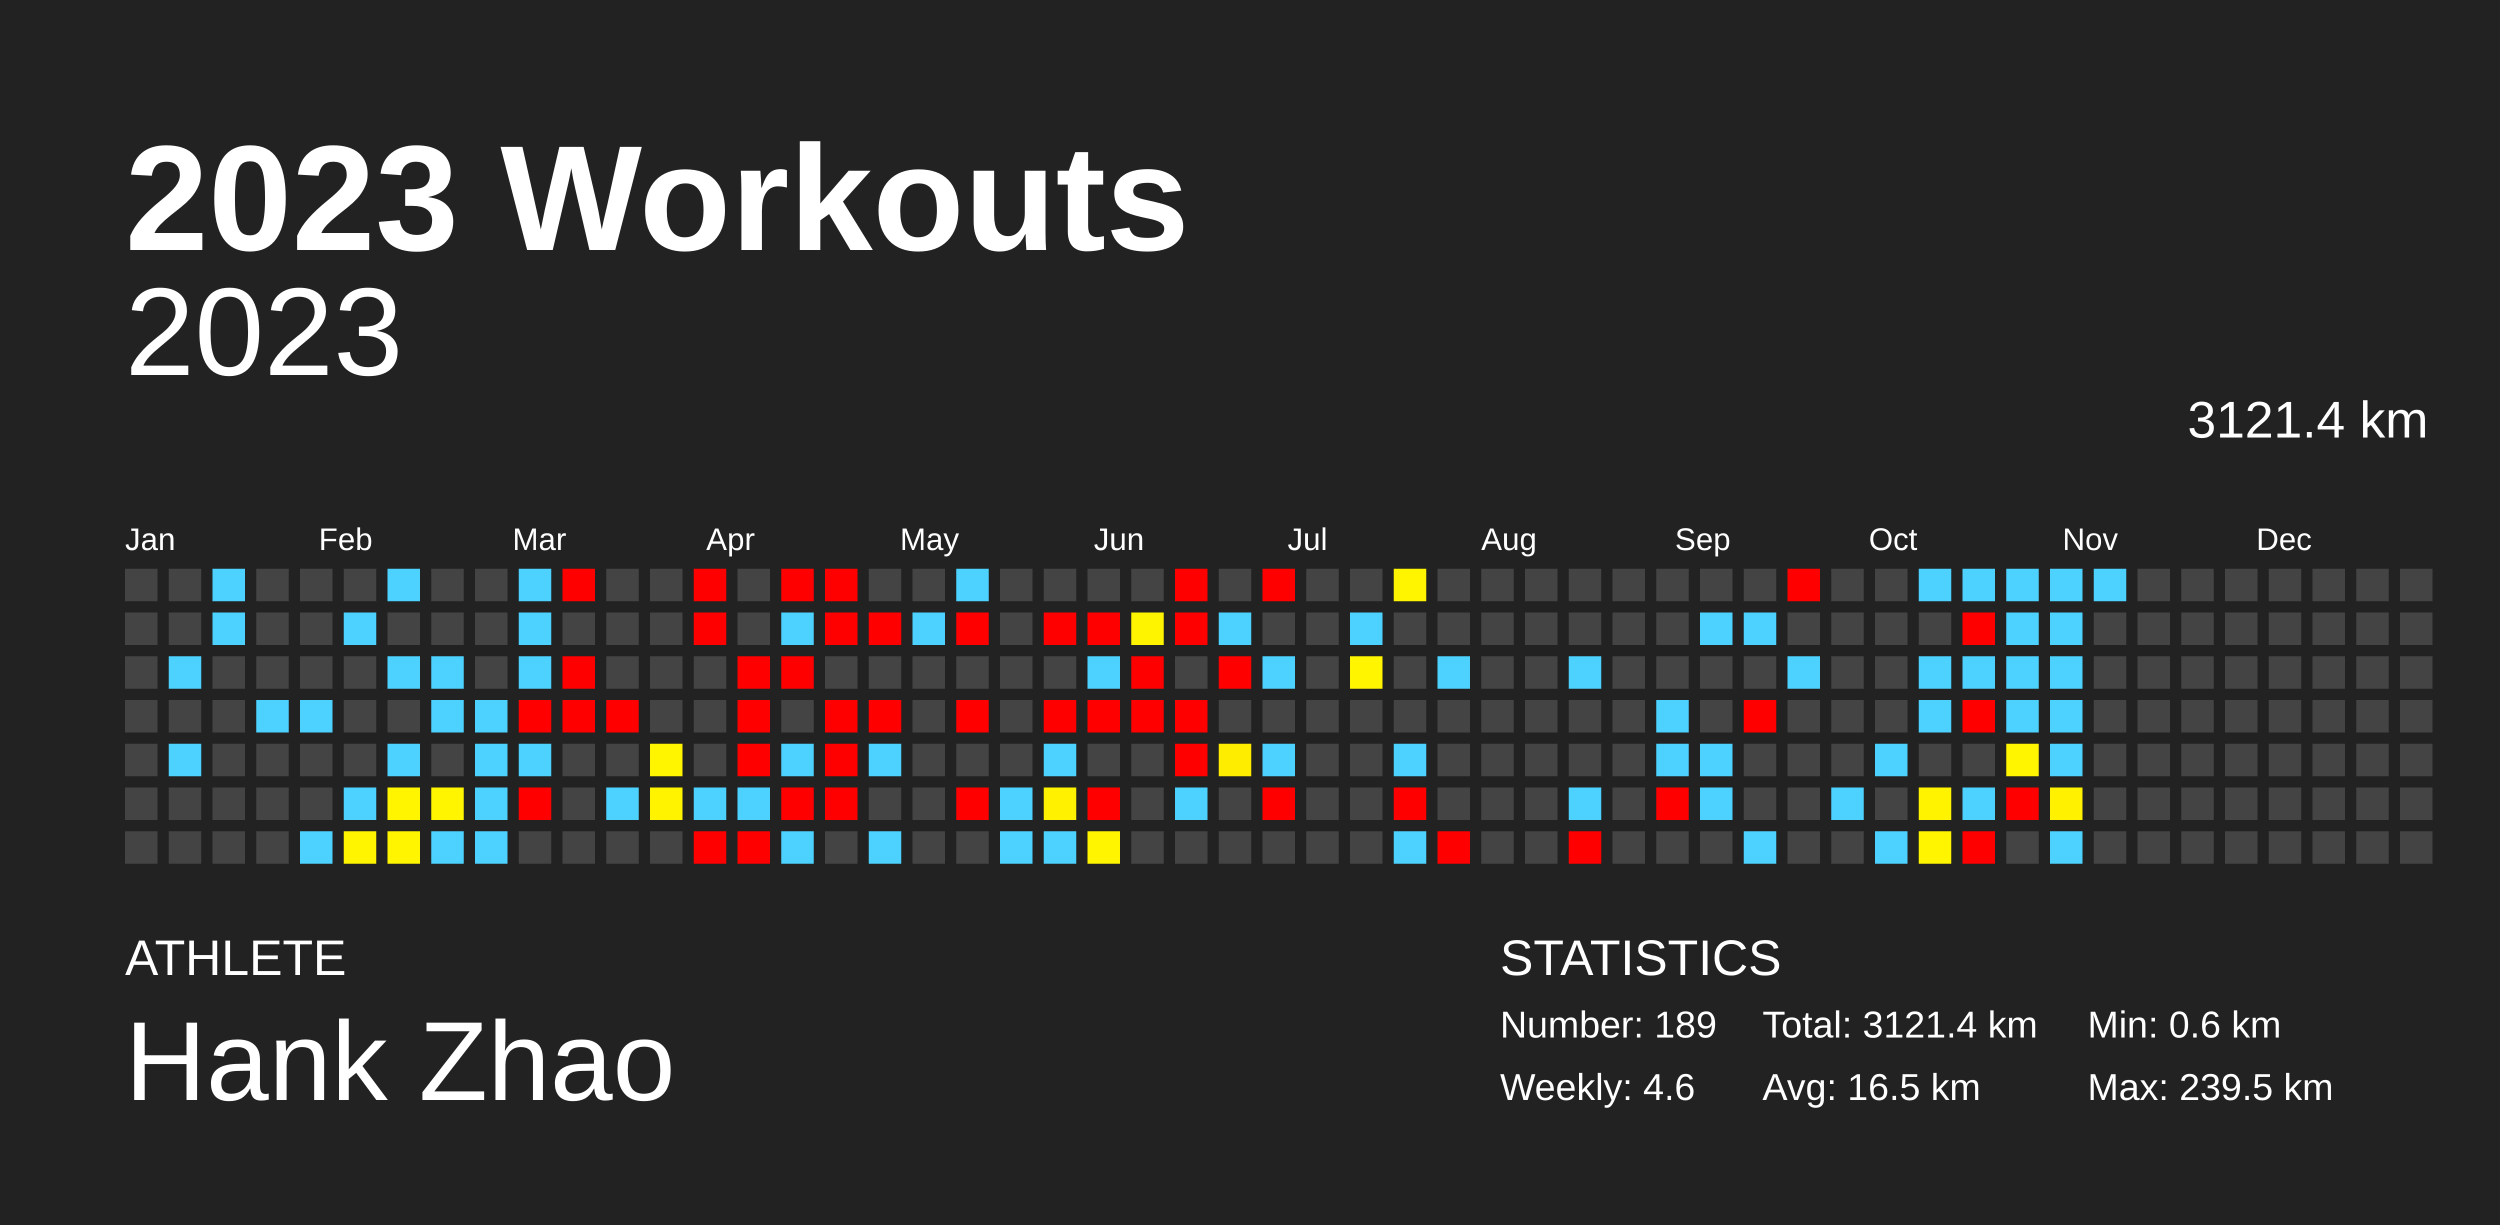
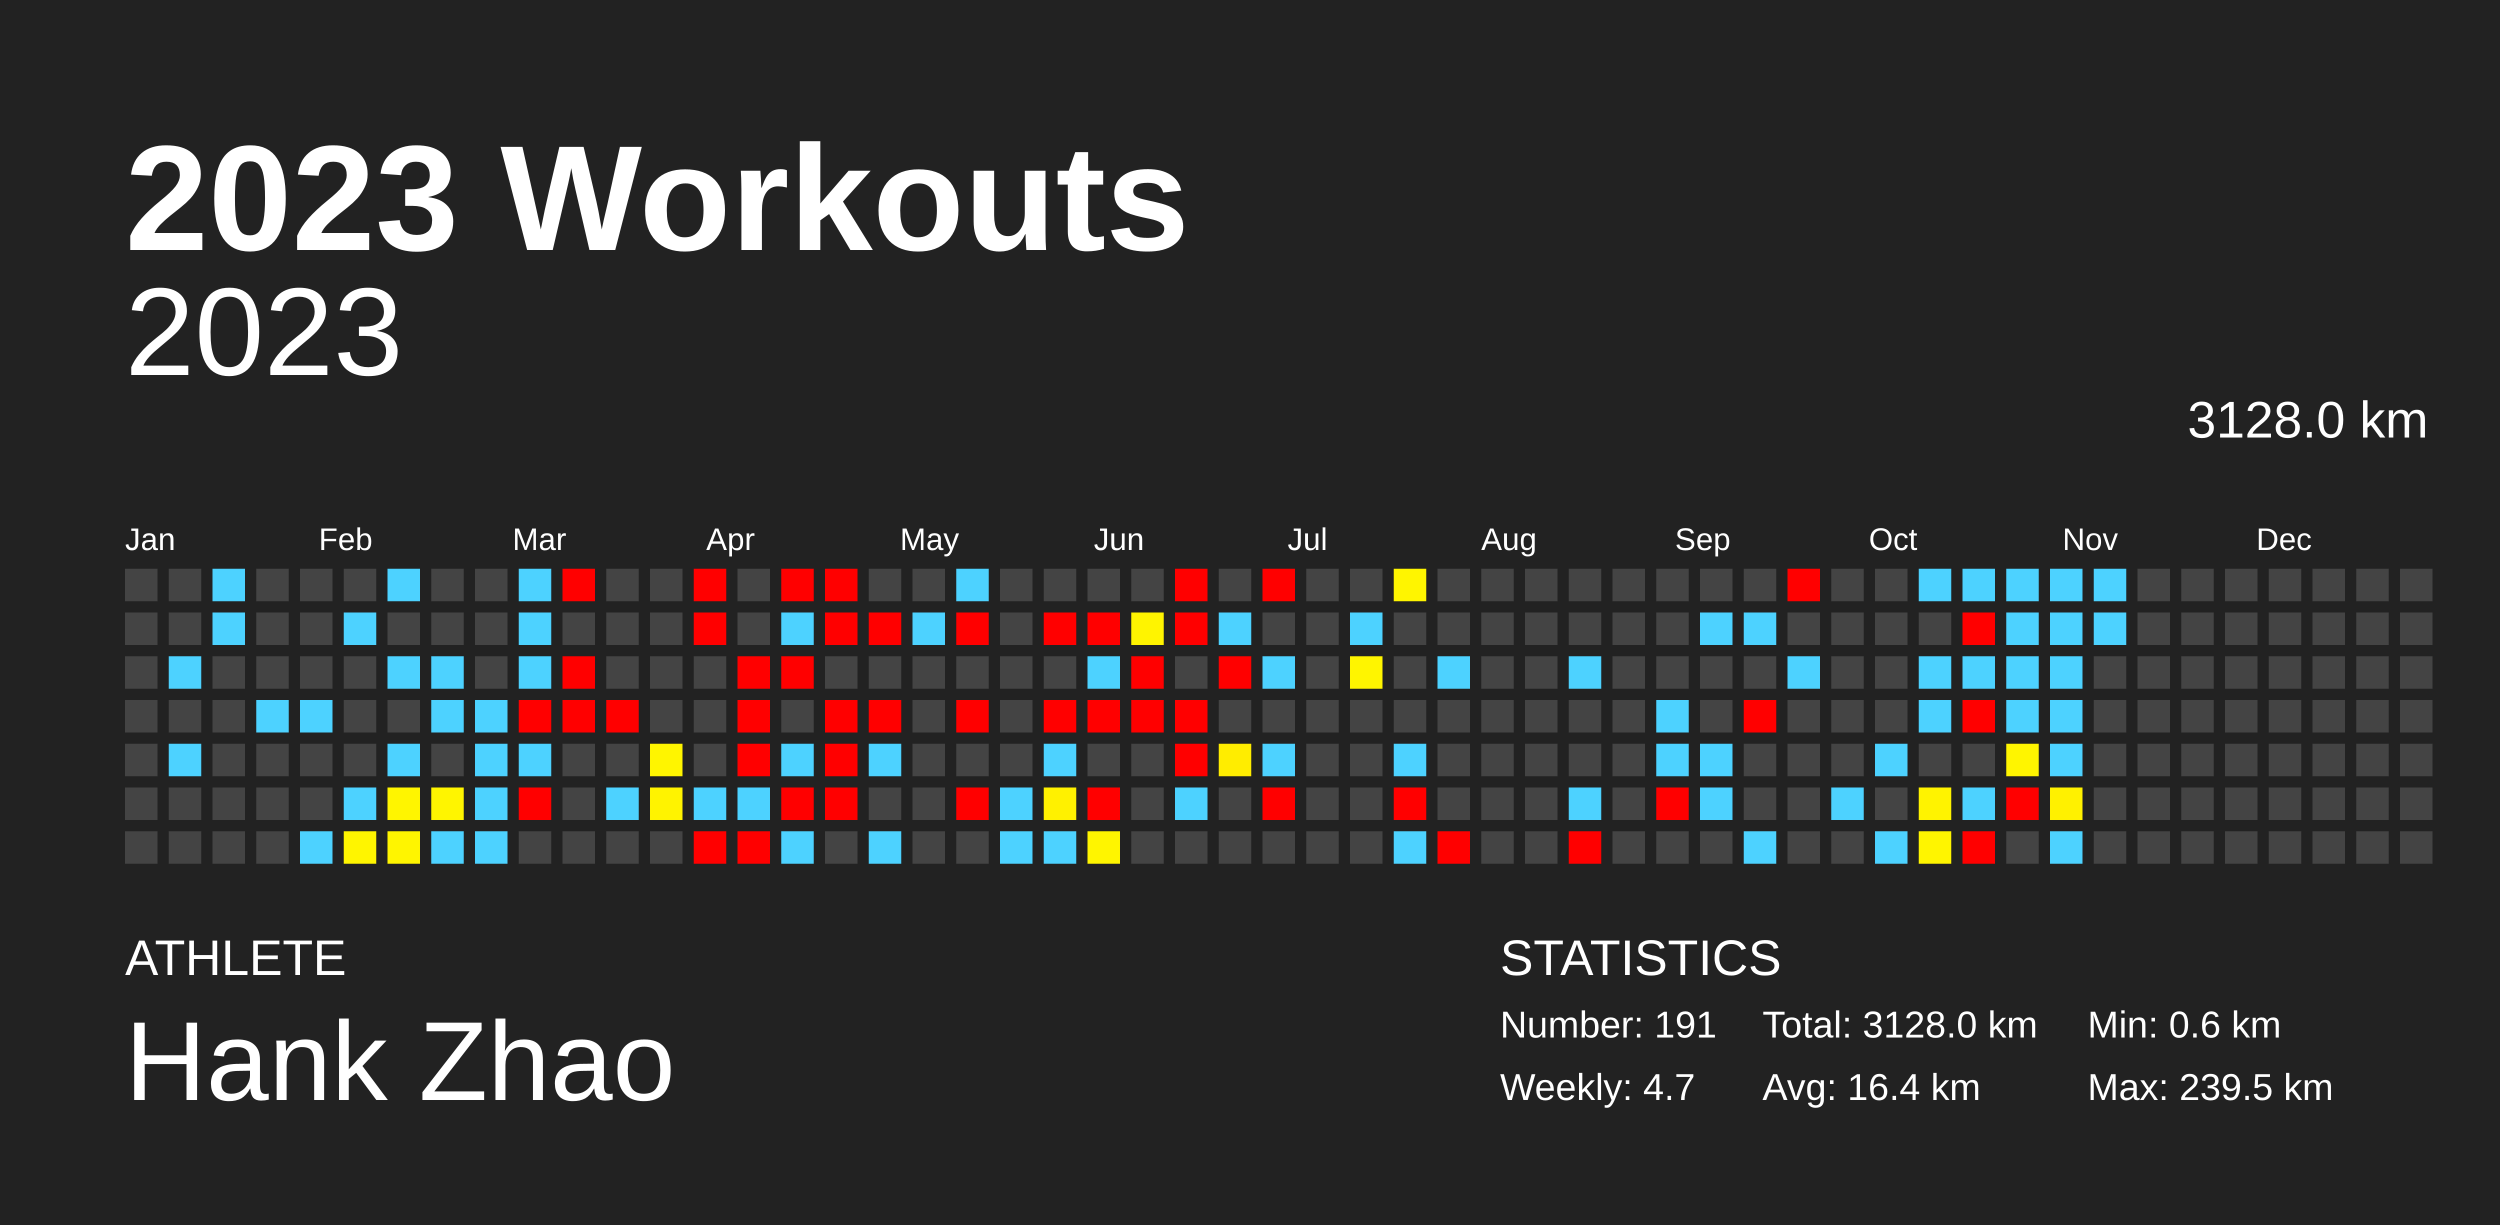
<svg xmlns="http://www.w3.org/2000/svg" baseProfile="full" height="98mm" version="1.1" viewBox="0,0,200,98" width="200mm">
  <defs />
  <rect fill="#222222" height="98" width="200" x="0" y="0" />
  <text fill="#FFFFFF" style="font-size:12px; font-family:Arial; font-weight:bold;" x="10" y="20">2023 Workouts</text>
  <text fill="#FFFFFF" style="font-size:4px; font-family:Arial" x="10" y="78">ATHLETE</text>
  <text fill="#FFFFFF" style="font-size:9px; font-family:Arial" x="10" y="88">Hank Zhao</text>
  <text fill="#FFFFFF" style="font-size:4px; font-family:Arial" x="120" y="78">STATISTICS</text>
-   <text fill="#FFFFFF" style="font-size:3px; font-family:Arial" x="120" y="83">Number: 189</text>
-   <text fill="#FFFFFF" style="font-size:3px; font-family:Arial" x="120" y="88">Weekly: 4.6</text>
-   <text fill="#FFFFFF" style="font-size:3px; font-family:Arial" x="141" y="83">Total: 3121.4 km</text>
-   <text fill="#FFFFFF" style="font-size:3px; font-family:Arial" x="141" y="88">Avg: 16.5 km</text>
+   <text fill="#FFFFFF" style="font-size:3px; font-family:Arial" x="120" y="83">Number: 191</text>
+   <text fill="#FFFFFF" style="font-size:3px; font-family:Arial" x="120" y="88">Weekly: 4.7</text>
+   <text fill="#FFFFFF" style="font-size:3px; font-family:Arial" x="141" y="83">Total: 3128.0 km</text>
+   <text fill="#FFFFFF" style="font-size:3px; font-family:Arial" x="141" y="88">Avg: 16.4 km</text>
  <text fill="#FFFFFF" style="font-size:3px; font-family:Arial" x="167" y="83">Min: 0.6 km</text>
  <text fill="#FFFFFF" style="font-size:3px; font-family:Arial" x="167" y="88">Max: 239.5 km</text>
  <text alignment-baseline="hanging" fill="#FFFFFF" style="font-size:10.0px; font-family:Arial;" x="10" y="30">2023</text>
-   <text alignment-baseline="hanging" fill="#FFFFFF" style="font-size:4.125px; font-family:Arial;" x="175" y="35">3121.4 km</text>
+   <text alignment-baseline="hanging" fill="#FFFFFF" style="font-size:4.125px; font-family:Arial;" x="175" y="35">3128.0 km</text>
  <text fill="#FFFFFF" style="font-size:2.5px; font-family:Arial" x="10.0" y="44">Jan</text>
  <text fill="#FFFFFF" style="font-size:2.5px; font-family:Arial" x="25.5" y="44">Feb</text>
  <text fill="#FFFFFF" style="font-size:2.5px; font-family:Arial" x="41.0" y="44">Mar</text>
  <text fill="#FFFFFF" style="font-size:2.5px; font-family:Arial" x="56.5" y="44">Apr</text>
  <text fill="#FFFFFF" style="font-size:2.5px; font-family:Arial" x="72.0" y="44">May</text>
  <text fill="#FFFFFF" style="font-size:2.5px; font-family:Arial" x="87.5" y="44">Jun</text>
  <text fill="#FFFFFF" style="font-size:2.5px; font-family:Arial" x="103.0" y="44">Jul</text>
  <text fill="#FFFFFF" style="font-size:2.5px; font-family:Arial" x="118.5" y="44">Aug</text>
  <text fill="#FFFFFF" style="font-size:2.5px; font-family:Arial" x="134.0" y="44">Sep</text>
  <text fill="#FFFFFF" style="font-size:2.5px; font-family:Arial" x="149.5" y="44">Oct</text>
  <text fill="#FFFFFF" style="font-size:2.5px; font-family:Arial" x="165.0" y="44">Nov</text>
  <text fill="#FFFFFF" style="font-size:2.5px; font-family:Arial" x="180.5" y="44">Dec</text>
  <rect fill="#444444" height="2.6" width="2.6" x="10.0" y="45.5" />
  <rect fill="#444444" height="2.6" width="2.6" x="10.0" y="49.0" />
  <rect fill="#444444" height="2.6" width="2.6" x="10.0" y="52.5" />
  <rect fill="#444444" height="2.6" width="2.6" x="10.0" y="56.0" />
  <rect fill="#444444" height="2.6" width="2.6" x="10.0" y="59.5" />
  <rect fill="#444444" height="2.6" width="2.6" x="10.0" y="63.0" />
  <rect fill="#444444" height="2.6" width="2.6" x="10.0" y="66.5" />
  <rect fill="#444444" height="2.6" width="2.6" x="13.5" y="45.5" />
  <rect fill="#444444" height="2.6" width="2.6" x="13.5" y="49.0" />
  <rect fill="#4dd2ff" height="2.6" width="2.6" x="13.5" y="52.5" />
  <rect fill="#444444" height="2.6" width="2.6" x="13.5" y="56.0" />
  <rect fill="#4dd2ff" height="2.6" width="2.6" x="13.5" y="59.5" />
  <rect fill="#444444" height="2.6" width="2.6" x="13.5" y="63.0" />
  <rect fill="#444444" height="2.6" width="2.6" x="13.5" y="66.5" />
  <rect fill="#4dd2ff" height="2.6" width="2.6" x="17.0" y="45.5" />
  <rect fill="#4dd2ff" height="2.6" width="2.6" x="17.0" y="49.0" />
  <rect fill="#444444" height="2.6" width="2.6" x="17.0" y="52.5" />
  <rect fill="#444444" height="2.6" width="2.6" x="17.0" y="56.0" />
  <rect fill="#444444" height="2.6" width="2.6" x="17.0" y="59.5" />
  <rect fill="#444444" height="2.6" width="2.6" x="17.0" y="63.0" />
  <rect fill="#444444" height="2.6" width="2.6" x="17.0" y="66.5" />
  <rect fill="#444444" height="2.6" width="2.6" x="20.5" y="45.5" />
  <rect fill="#444444" height="2.6" width="2.6" x="20.5" y="49.0" />
  <rect fill="#444444" height="2.6" width="2.6" x="20.5" y="52.5" />
  <rect fill="#4dd2ff" height="2.6" width="2.6" x="20.5" y="56.0" />
  <rect fill="#444444" height="2.6" width="2.6" x="20.5" y="59.5" />
  <rect fill="#444444" height="2.6" width="2.6" x="20.5" y="63.0" />
  <rect fill="#444444" height="2.6" width="2.6" x="20.5" y="66.5" />
  <rect fill="#444444" height="2.6" width="2.6" x="24.0" y="45.5" />
  <rect fill="#444444" height="2.6" width="2.6" x="24.0" y="49.0" />
  <rect fill="#444444" height="2.6" width="2.6" x="24.0" y="52.5" />
  <rect fill="#4dd2ff" height="2.6" width="2.6" x="24.0" y="56.0" />
  <rect fill="#444444" height="2.6" width="2.6" x="24.0" y="59.5" />
  <rect fill="#444444" height="2.6" width="2.6" x="24.0" y="63.0" />
  <rect fill="#4dd2ff" height="2.6" width="2.6" x="24.0" y="66.5" />
  <rect fill="#444444" height="2.6" width="2.6" x="27.5" y="45.5" />
  <rect fill="#4dd2ff" height="2.6" width="2.6" x="27.5" y="49.0" />
  <rect fill="#444444" height="2.6" width="2.6" x="27.5" y="52.5" />
  <rect fill="#444444" height="2.6" width="2.6" x="27.5" y="56.0" />
  <rect fill="#444444" height="2.6" width="2.6" x="27.5" y="59.5" />
  <rect fill="#4dd2ff" height="2.6" width="2.6" x="27.5" y="63.0" />
  <rect fill="#fff500" height="2.6" width="2.6" x="27.5" y="66.5" />
  <rect fill="#4dd2ff" height="2.6" width="2.6" x="31.0" y="45.5" />
  <rect fill="#444444" height="2.6" width="2.6" x="31.0" y="49.0" />
  <rect fill="#4dd2ff" height="2.6" width="2.6" x="31.0" y="52.5" />
  <rect fill="#444444" height="2.6" width="2.6" x="31.0" y="56.0" />
  <rect fill="#4dd2ff" height="2.6" width="2.6" x="31.0" y="59.5" />
  <rect fill="#fff500" height="2.6" width="2.6" x="31.0" y="63.0" />
  <rect fill="#fff500" height="2.6" width="2.6" x="31.0" y="66.5" />
  <rect fill="#444444" height="2.6" width="2.6" x="34.5" y="45.5" />
  <rect fill="#444444" height="2.6" width="2.6" x="34.5" y="49.0" />
  <rect fill="#4dd2ff" height="2.6" width="2.6" x="34.5" y="52.5" />
  <rect fill="#4dd2ff" height="2.6" width="2.6" x="34.5" y="56.0" />
  <rect fill="#444444" height="2.6" width="2.6" x="34.5" y="59.5" />
  <rect fill="#fff500" height="2.6" width="2.6" x="34.5" y="63.0" />
  <rect fill="#4dd2ff" height="2.6" width="2.6" x="34.5" y="66.5" />
  <rect fill="#444444" height="2.6" width="2.6" x="38.0" y="45.5" />
  <rect fill="#444444" height="2.6" width="2.6" x="38.0" y="49.0" />
  <rect fill="#444444" height="2.6" width="2.6" x="38.0" y="52.5" />
  <rect fill="#4dd2ff" height="2.6" width="2.6" x="38.0" y="56.0" />
  <rect fill="#4dd2ff" height="2.6" width="2.6" x="38.0" y="59.5" />
  <rect fill="#4dd2ff" height="2.6" width="2.6" x="38.0" y="63.0" />
  <rect fill="#4dd2ff" height="2.6" width="2.6" x="38.0" y="66.5" />
  <rect fill="#4dd2ff" height="2.6" width="2.6" x="41.5" y="45.5" />
  <rect fill="#4dd2ff" height="2.6" width="2.6" x="41.5" y="49.0" />
  <rect fill="#4dd2ff" height="2.6" width="2.6" x="41.5" y="52.5" />
  <rect fill="red" height="2.6" width="2.6" x="41.5" y="56.0" />
  <rect fill="#4dd2ff" height="2.6" width="2.6" x="41.5" y="59.5" />
  <rect fill="red" height="2.6" width="2.6" x="41.5" y="63.0" />
  <rect fill="#444444" height="2.6" width="2.6" x="41.5" y="66.5" />
  <rect fill="red" height="2.6" width="2.6" x="45.0" y="45.5" />
  <rect fill="#444444" height="2.6" width="2.6" x="45.0" y="49.0" />
  <rect fill="red" height="2.6" width="2.6" x="45.0" y="52.5" />
  <rect fill="red" height="2.6" width="2.6" x="45.0" y="56.0" />
  <rect fill="#444444" height="2.6" width="2.6" x="45.0" y="59.5" />
  <rect fill="#444444" height="2.6" width="2.6" x="45.0" y="63.0" />
  <rect fill="#444444" height="2.6" width="2.6" x="45.0" y="66.5" />
  <rect fill="#444444" height="2.6" width="2.6" x="48.5" y="45.5" />
  <rect fill="#444444" height="2.6" width="2.6" x="48.5" y="49.0" />
  <rect fill="#444444" height="2.6" width="2.6" x="48.5" y="52.5" />
  <rect fill="red" height="2.6" width="2.6" x="48.5" y="56.0" />
  <rect fill="#444444" height="2.6" width="2.6" x="48.5" y="59.5" />
  <rect fill="#4dd2ff" height="2.6" width="2.6" x="48.5" y="63.0" />
  <rect fill="#444444" height="2.6" width="2.6" x="48.5" y="66.5" />
  <rect fill="#444444" height="2.6" width="2.6" x="52.0" y="45.5" />
  <rect fill="#444444" height="2.6" width="2.6" x="52.0" y="49.0" />
  <rect fill="#444444" height="2.6" width="2.6" x="52.0" y="52.5" />
  <rect fill="#444444" height="2.6" width="2.6" x="52.0" y="56.0" />
  <rect fill="#fff500" height="2.6" width="2.6" x="52.0" y="59.5" />
  <rect fill="#fff300" height="2.6" width="2.6" x="52.0" y="63.0" />
  <rect fill="#444444" height="2.6" width="2.6" x="52.0" y="66.5" />
  <rect fill="red" height="2.6" width="2.6" x="55.5" y="45.5" />
  <rect fill="red" height="2.6" width="2.6" x="55.5" y="49.0" />
  <rect fill="#444444" height="2.6" width="2.6" x="55.5" y="52.5" />
  <rect fill="#444444" height="2.6" width="2.6" x="55.5" y="56.0" />
  <rect fill="#444444" height="2.6" width="2.6" x="55.5" y="59.5" />
  <rect fill="#4dd2ff" height="2.6" width="2.6" x="55.5" y="63.0" />
  <rect fill="red" height="2.6" width="2.6" x="55.5" y="66.5" />
  <rect fill="#444444" height="2.6" width="2.6" x="59.0" y="45.5" />
  <rect fill="#444444" height="2.6" width="2.6" x="59.0" y="49.0" />
  <rect fill="red" height="2.6" width="2.6" x="59.0" y="52.5" />
  <rect fill="red" height="2.6" width="2.6" x="59.0" y="56.0" />
  <rect fill="red" height="2.6" width="2.6" x="59.0" y="59.5" />
  <rect fill="#4dd2ff" height="2.6" width="2.6" x="59.0" y="63.0" />
  <rect fill="red" height="2.6" width="2.6" x="59.0" y="66.5" />
  <rect fill="red" height="2.6" width="2.6" x="62.5" y="45.5" />
  <rect fill="#4dd2ff" height="2.6" width="2.6" x="62.5" y="49.0" />
  <rect fill="red" height="2.6" width="2.6" x="62.5" y="52.5" />
  <rect fill="#444444" height="2.6" width="2.6" x="62.5" y="56.0" />
  <rect fill="#4dd2ff" height="2.6" width="2.6" x="62.5" y="59.5" />
  <rect fill="red" height="2.6" width="2.6" x="62.5" y="63.0" />
  <rect fill="#4dd2ff" height="2.6" width="2.6" x="62.5" y="66.5" />
  <rect fill="red" height="2.6" width="2.6" x="66.0" y="45.5" />
  <rect fill="red" height="2.6" width="2.6" x="66.0" y="49.0" />
  <rect fill="#444444" height="2.6" width="2.6" x="66.0" y="52.5" />
  <rect fill="red" height="2.6" width="2.6" x="66.0" y="56.0" />
  <rect fill="red" height="2.6" width="2.6" x="66.0" y="59.5" />
  <rect fill="red" height="2.6" width="2.6" x="66.0" y="63.0" />
  <rect fill="#444444" height="2.6" width="2.6" x="66.0" y="66.5" />
  <rect fill="#444444" height="2.6" width="2.6" x="69.5" y="45.5" />
  <rect fill="red" height="2.6" width="2.6" x="69.5" y="49.0" />
  <rect fill="#444444" height="2.6" width="2.6" x="69.5" y="52.5" />
  <rect fill="red" height="2.6" width="2.6" x="69.5" y="56.0" />
  <rect fill="#4dd2ff" height="2.6" width="2.6" x="69.5" y="59.5" />
  <rect fill="#444444" height="2.6" width="2.6" x="69.5" y="63.0" />
  <rect fill="#4dd2ff" height="2.6" width="2.6" x="69.5" y="66.5" />
  <rect fill="#444444" height="2.6" width="2.6" x="73.0" y="45.5" />
  <rect fill="#4dd2ff" height="2.6" width="2.6" x="73.0" y="49.0" />
  <rect fill="#444444" height="2.6" width="2.6" x="73.0" y="52.5" />
  <rect fill="#444444" height="2.6" width="2.6" x="73.0" y="56.0" />
  <rect fill="#444444" height="2.6" width="2.6" x="73.0" y="59.5" />
  <rect fill="#444444" height="2.6" width="2.6" x="73.0" y="63.0" />
  <rect fill="#444444" height="2.6" width="2.6" x="73.0" y="66.5" />
  <rect fill="#4dd2ff" height="2.6" width="2.6" x="76.5" y="45.5" />
  <rect fill="red" height="2.6" width="2.6" x="76.5" y="49.0" />
  <rect fill="#444444" height="2.6" width="2.6" x="76.5" y="52.5" />
  <rect fill="red" height="2.6" width="2.6" x="76.5" y="56.0" />
  <rect fill="#444444" height="2.6" width="2.6" x="76.5" y="59.5" />
  <rect fill="red" height="2.6" width="2.6" x="76.5" y="63.0" />
  <rect fill="#444444" height="2.6" width="2.6" x="76.5" y="66.5" />
  <rect fill="#444444" height="2.6" width="2.6" x="80.0" y="45.5" />
  <rect fill="#444444" height="2.6" width="2.6" x="80.0" y="49.0" />
  <rect fill="#444444" height="2.6" width="2.6" x="80.0" y="52.5" />
  <rect fill="#444444" height="2.6" width="2.6" x="80.0" y="56.0" />
  <rect fill="#444444" height="2.6" width="2.6" x="80.0" y="59.5" />
  <rect fill="#4dd2ff" height="2.6" width="2.6" x="80.0" y="63.0" />
  <rect fill="#4dd2ff" height="2.6" width="2.6" x="80.0" y="66.5" />
  <rect fill="#444444" height="2.6" width="2.6" x="83.5" y="45.5" />
  <rect fill="red" height="2.6" width="2.6" x="83.5" y="49.0" />
  <rect fill="#444444" height="2.6" width="2.6" x="83.5" y="52.5" />
  <rect fill="red" height="2.6" width="2.6" x="83.5" y="56.0" />
  <rect fill="#4dd2ff" height="2.6" width="2.6" x="83.5" y="59.5" />
  <rect fill="#fff100" height="2.6" width="2.6" x="83.5" y="63.0" />
  <rect fill="#4dd2ff" height="2.6" width="2.6" x="83.5" y="66.5" />
  <rect fill="#444444" height="2.6" width="2.6" x="87.0" y="45.5" />
  <rect fill="red" height="2.6" width="2.6" x="87.0" y="49.0" />
  <rect fill="#4dd2ff" height="2.6" width="2.6" x="87.0" y="52.5" />
  <rect fill="red" height="2.6" width="2.6" x="87.0" y="56.0" />
  <rect fill="#444444" height="2.6" width="2.6" x="87.0" y="59.5" />
  <rect fill="red" height="2.6" width="2.6" x="87.0" y="63.0" />
  <rect fill="#fff500" height="2.6" width="2.6" x="87.0" y="66.5" />
  <rect fill="#444444" height="2.6" width="2.6" x="90.5" y="45.5" />
  <rect fill="#fff400" height="2.6" width="2.6" x="90.5" y="49.0" />
  <rect fill="red" height="2.6" width="2.6" x="90.5" y="52.5" />
  <rect fill="red" height="2.6" width="2.6" x="90.5" y="56.0" />
  <rect fill="#444444" height="2.6" width="2.6" x="90.5" y="59.5" />
  <rect fill="#444444" height="2.6" width="2.6" x="90.5" y="63.0" />
  <rect fill="#444444" height="2.6" width="2.6" x="90.5" y="66.5" />
  <rect fill="red" height="2.6" width="2.6" x="94.0" y="45.5" />
  <rect fill="red" height="2.6" width="2.6" x="94.0" y="49.0" />
  <rect fill="#444444" height="2.6" width="2.6" x="94.0" y="52.5" />
  <rect fill="red" height="2.6" width="2.6" x="94.0" y="56.0" />
  <rect fill="red" height="2.6" width="2.6" x="94.0" y="59.5" />
  <rect fill="#4dd2ff" height="2.6" width="2.6" x="94.0" y="63.0" />
  <rect fill="#444444" height="2.6" width="2.6" x="94.0" y="66.5" />
  <rect fill="#444444" height="2.6" width="2.6" x="97.5" y="45.5" />
  <rect fill="#4dd2ff" height="2.6" width="2.6" x="97.5" y="49.0" />
  <rect fill="red" height="2.6" width="2.6" x="97.5" y="52.5" />
  <rect fill="#444444" height="2.6" width="2.6" x="97.5" y="56.0" />
  <rect fill="#ffed00" height="2.6" width="2.6" x="97.5" y="59.5" />
  <rect fill="#444444" height="2.6" width="2.6" x="97.5" y="63.0" />
  <rect fill="#444444" height="2.6" width="2.6" x="97.5" y="66.5" />
  <rect fill="red" height="2.6" width="2.6" x="101.0" y="45.5" />
  <rect fill="#444444" height="2.6" width="2.6" x="101.0" y="49.0" />
  <rect fill="#4dd2ff" height="2.6" width="2.6" x="101.0" y="52.5" />
  <rect fill="#444444" height="2.6" width="2.6" x="101.0" y="56.0" />
  <rect fill="#4dd2ff" height="2.6" width="2.6" x="101.0" y="59.5" />
  <rect fill="red" height="2.6" width="2.6" x="101.0" y="63.0" />
  <rect fill="#444444" height="2.6" width="2.6" x="101.0" y="66.5" />
  <rect fill="#444444" height="2.6" width="2.6" x="104.5" y="45.5" />
  <rect fill="#444444" height="2.6" width="2.6" x="104.5" y="49.0" />
  <rect fill="#444444" height="2.6" width="2.6" x="104.5" y="52.5" />
  <rect fill="#444444" height="2.6" width="2.6" x="104.5" y="56.0" />
  <rect fill="#444444" height="2.6" width="2.6" x="104.5" y="59.5" />
  <rect fill="#444444" height="2.6" width="2.6" x="104.5" y="63.0" />
  <rect fill="#444444" height="2.6" width="2.6" x="104.5" y="66.5" />
  <rect fill="#444444" height="2.6" width="2.6" x="108.0" y="45.5" />
  <rect fill="#4dd2ff" height="2.6" width="2.6" x="108.0" y="49.0" />
  <rect fill="#fff500" height="2.6" width="2.6" x="108.0" y="52.5" />
  <rect fill="#444444" height="2.6" width="2.6" x="108.0" y="56.0" />
  <rect fill="#444444" height="2.6" width="2.6" x="108.0" y="59.5" />
  <rect fill="#444444" height="2.6" width="2.6" x="108.0" y="63.0" />
  <rect fill="#444444" height="2.6" width="2.6" x="108.0" y="66.5" />
  <rect fill="#fff500" height="2.6" width="2.6" x="111.5" y="45.5" />
  <rect fill="#444444" height="2.6" width="2.6" x="111.5" y="49.0" />
  <rect fill="#444444" height="2.6" width="2.6" x="111.5" y="52.5" />
  <rect fill="#444444" height="2.6" width="2.6" x="111.5" y="56.0" />
  <rect fill="#4dd2ff" height="2.6" width="2.6" x="111.5" y="59.5" />
  <rect fill="red" height="2.6" width="2.6" x="111.5" y="63.0" />
  <rect fill="#4dd2ff" height="2.6" width="2.6" x="111.5" y="66.5" />
  <rect fill="#444444" height="2.6" width="2.6" x="115.0" y="45.5" />
  <rect fill="#444444" height="2.6" width="2.6" x="115.0" y="49.0" />
  <rect fill="#4dd2ff" height="2.6" width="2.6" x="115.0" y="52.5" />
  <rect fill="#444444" height="2.6" width="2.6" x="115.0" y="56.0" />
  <rect fill="#444444" height="2.6" width="2.6" x="115.0" y="59.5" />
  <rect fill="#444444" height="2.6" width="2.6" x="115.0" y="63.0" />
  <rect fill="red" height="2.6" width="2.6" x="115.0" y="66.5" />
  <rect fill="#444444" height="2.6" width="2.6" x="118.5" y="45.5" />
  <rect fill="#444444" height="2.6" width="2.6" x="118.5" y="49.0" />
  <rect fill="#444444" height="2.6" width="2.6" x="118.5" y="52.5" />
  <rect fill="#444444" height="2.6" width="2.6" x="118.5" y="56.0" />
  <rect fill="#444444" height="2.6" width="2.6" x="118.5" y="59.5" />
  <rect fill="#444444" height="2.6" width="2.6" x="118.5" y="63.0" />
  <rect fill="#444444" height="2.6" width="2.6" x="118.5" y="66.5" />
  <rect fill="#444444" height="2.6" width="2.6" x="122.0" y="45.5" />
  <rect fill="#444444" height="2.6" width="2.6" x="122.0" y="49.0" />
  <rect fill="#444444" height="2.6" width="2.6" x="122.0" y="52.5" />
  <rect fill="#444444" height="2.6" width="2.6" x="122.0" y="56.0" />
  <rect fill="#444444" height="2.6" width="2.6" x="122.0" y="59.5" />
  <rect fill="#444444" height="2.6" width="2.6" x="122.0" y="63.0" />
  <rect fill="#444444" height="2.6" width="2.6" x="122.0" y="66.5" />
  <rect fill="#444444" height="2.6" width="2.6" x="125.5" y="45.5" />
  <rect fill="#444444" height="2.6" width="2.6" x="125.5" y="49.0" />
  <rect fill="#4dd2ff" height="2.6" width="2.6" x="125.5" y="52.5" />
  <rect fill="#444444" height="2.6" width="2.6" x="125.5" y="56.0" />
  <rect fill="#444444" height="2.6" width="2.6" x="125.5" y="59.5" />
  <rect fill="#4dd2ff" height="2.6" width="2.6" x="125.5" y="63.0" />
  <rect fill="red" height="2.6" width="2.6" x="125.5" y="66.5" />
  <rect fill="#444444" height="2.6" width="2.6" x="129.0" y="45.5" />
  <rect fill="#444444" height="2.6" width="2.6" x="129.0" y="49.0" />
  <rect fill="#444444" height="2.6" width="2.6" x="129.0" y="52.5" />
  <rect fill="#444444" height="2.6" width="2.6" x="129.0" y="56.0" />
  <rect fill="#444444" height="2.6" width="2.6" x="129.0" y="59.5" />
  <rect fill="#444444" height="2.6" width="2.6" x="129.0" y="63.0" />
  <rect fill="#444444" height="2.6" width="2.6" x="129.0" y="66.5" />
  <rect fill="#444444" height="2.6" width="2.6" x="132.5" y="45.5" />
  <rect fill="#444444" height="2.6" width="2.6" x="132.5" y="49.0" />
  <rect fill="#444444" height="2.6" width="2.6" x="132.5" y="52.5" />
  <rect fill="#4dd2ff" height="2.6" width="2.6" x="132.5" y="56.0" />
  <rect fill="#4dd2ff" height="2.6" width="2.6" x="132.5" y="59.5" />
  <rect fill="red" height="2.6" width="2.6" x="132.5" y="63.0" />
  <rect fill="#444444" height="2.6" width="2.6" x="132.5" y="66.5" />
  <rect fill="#444444" height="2.6" width="2.6" x="136.0" y="45.5" />
  <rect fill="#4dd2ff" height="2.6" width="2.6" x="136.0" y="49.0" />
  <rect fill="#444444" height="2.6" width="2.6" x="136.0" y="52.5" />
  <rect fill="#444444" height="2.6" width="2.6" x="136.0" y="56.0" />
  <rect fill="#4dd2ff" height="2.6" width="2.6" x="136.0" y="59.5" />
  <rect fill="#4dd2ff" height="2.6" width="2.6" x="136.0" y="63.0" />
  <rect fill="#444444" height="2.6" width="2.6" x="136.0" y="66.5" />
  <rect fill="#444444" height="2.6" width="2.6" x="139.5" y="45.5" />
  <rect fill="#4dd2ff" height="2.6" width="2.6" x="139.5" y="49.0" />
  <rect fill="#444444" height="2.6" width="2.6" x="139.5" y="52.5" />
  <rect fill="red" height="2.6" width="2.6" x="139.5" y="56.0" />
  <rect fill="#444444" height="2.6" width="2.6" x="139.5" y="59.5" />
  <rect fill="#444444" height="2.6" width="2.6" x="139.5" y="63.0" />
  <rect fill="#4dd2ff" height="2.6" width="2.6" x="139.5" y="66.5" />
  <rect fill="red" height="2.6" width="2.6" x="143.0" y="45.5" />
  <rect fill="#444444" height="2.6" width="2.6" x="143.0" y="49.0" />
  <rect fill="#4dd2ff" height="2.6" width="2.6" x="143.0" y="52.5" />
  <rect fill="#444444" height="2.6" width="2.6" x="143.0" y="56.0" />
  <rect fill="#444444" height="2.6" width="2.6" x="143.0" y="59.5" />
  <rect fill="#444444" height="2.6" width="2.6" x="143.0" y="63.0" />
  <rect fill="#444444" height="2.6" width="2.6" x="143.0" y="66.5" />
  <rect fill="#444444" height="2.6" width="2.6" x="146.5" y="45.5" />
  <rect fill="#444444" height="2.6" width="2.6" x="146.5" y="49.0" />
  <rect fill="#444444" height="2.6" width="2.6" x="146.5" y="52.5" />
  <rect fill="#444444" height="2.6" width="2.6" x="146.5" y="56.0" />
  <rect fill="#444444" height="2.6" width="2.6" x="146.5" y="59.5" />
  <rect fill="#4dd2ff" height="2.6" width="2.6" x="146.5" y="63.0" />
  <rect fill="#444444" height="2.6" width="2.6" x="146.5" y="66.5" />
  <rect fill="#444444" height="2.6" width="2.6" x="150.0" y="45.5" />
  <rect fill="#444444" height="2.6" width="2.6" x="150.0" y="49.0" />
  <rect fill="#444444" height="2.6" width="2.6" x="150.0" y="52.5" />
  <rect fill="#444444" height="2.6" width="2.6" x="150.0" y="56.0" />
  <rect fill="#4dd2ff" height="2.6" width="2.6" x="150.0" y="59.5" />
  <rect fill="#444444" height="2.6" width="2.6" x="150.0" y="63.0" />
  <rect fill="#4dd2ff" height="2.6" width="2.6" x="150.0" y="66.5" />
  <rect fill="#4dd2ff" height="2.6" width="2.6" x="153.5" y="45.5" />
  <rect fill="#444444" height="2.6" width="2.6" x="153.5" y="49.0" />
  <rect fill="#4dd2ff" height="2.6" width="2.6" x="153.5" y="52.5" />
  <rect fill="#4dd2ff" height="2.6" width="2.6" x="153.5" y="56.0" />
  <rect fill="#444444" height="2.6" width="2.6" x="153.5" y="59.5" />
  <rect fill="#fff300" height="2.6" width="2.6" x="153.5" y="63.0" />
  <rect fill="#fff500" height="2.6" width="2.6" x="153.5" y="66.5" />
  <rect fill="#4dd2ff" height="2.6" width="2.6" x="157.0" y="45.5" />
  <rect fill="red" height="2.6" width="2.6" x="157.0" y="49.0" />
  <rect fill="#4dd2ff" height="2.6" width="2.6" x="157.0" y="52.5" />
  <rect fill="red" height="2.6" width="2.6" x="157.0" y="56.0" />
  <rect fill="#444444" height="2.6" width="2.6" x="157.0" y="59.5" />
  <rect fill="#4dd2ff" height="2.6" width="2.6" x="157.0" y="63.0" />
  <rect fill="red" height="2.6" width="2.6" x="157.0" y="66.5" />
  <rect fill="#4dd2ff" height="2.6" width="2.6" x="160.5" y="45.5" />
  <rect fill="#4dd2ff" height="2.6" width="2.6" x="160.5" y="49.0" />
  <rect fill="#4dd2ff" height="2.6" width="2.6" x="160.5" y="52.5" />
  <rect fill="#4dd2ff" height="2.6" width="2.6" x="160.5" y="56.0" />
  <rect fill="#fff500" height="2.6" width="2.6" x="160.5" y="59.5" />
  <rect fill="red" height="2.6" width="2.6" x="160.5" y="63.0" />
  <rect fill="#444444" height="2.6" width="2.6" x="160.5" y="66.5" />
  <rect fill="#4dd2ff" height="2.6" width="2.6" x="164.0" y="45.5" />
  <rect fill="#4dd2ff" height="2.6" width="2.6" x="164.0" y="49.0" />
  <rect fill="#4dd2ff" height="2.6" width="2.6" x="164.0" y="52.5" />
  <rect fill="#4dd2ff" height="2.6" width="2.6" x="164.0" y="56.0" />
  <rect fill="#4dd2ff" height="2.6" width="2.6" x="164.0" y="59.5" />
  <rect fill="#fff100" height="2.6" width="2.6" x="164.0" y="63.0" />
  <rect fill="#4dd2ff" height="2.6" width="2.6" x="164.0" y="66.5" />
  <rect fill="#4dd2ff" height="2.6" width="2.6" x="167.5" y="45.5" />
-   <rect fill="#444444" height="2.6" width="2.6" x="167.5" y="49.0" />
+   <rect fill="#4dd2ff" height="2.6" width="2.6" x="167.5" y="49.0" />
  <rect fill="#444444" height="2.6" width="2.6" x="167.5" y="52.5" />
  <rect fill="#444444" height="2.6" width="2.6" x="167.5" y="56.0" />
  <rect fill="#444444" height="2.6" width="2.6" x="167.5" y="59.5" />
  <rect fill="#444444" height="2.6" width="2.6" x="167.5" y="63.0" />
  <rect fill="#444444" height="2.6" width="2.6" x="167.5" y="66.5" />
  <rect fill="#444444" height="2.6" width="2.6" x="171.0" y="45.5" />
  <rect fill="#444444" height="2.6" width="2.6" x="171.0" y="49.0" />
  <rect fill="#444444" height="2.6" width="2.6" x="171.0" y="52.5" />
  <rect fill="#444444" height="2.6" width="2.6" x="171.0" y="56.0" />
  <rect fill="#444444" height="2.6" width="2.6" x="171.0" y="59.5" />
  <rect fill="#444444" height="2.6" width="2.6" x="171.0" y="63.0" />
  <rect fill="#444444" height="2.6" width="2.6" x="171.0" y="66.5" />
  <rect fill="#444444" height="2.6" width="2.6" x="174.5" y="45.5" />
  <rect fill="#444444" height="2.6" width="2.6" x="174.5" y="49.0" />
  <rect fill="#444444" height="2.6" width="2.6" x="174.5" y="52.5" />
  <rect fill="#444444" height="2.6" width="2.6" x="174.5" y="56.0" />
  <rect fill="#444444" height="2.6" width="2.6" x="174.5" y="59.5" />
  <rect fill="#444444" height="2.6" width="2.6" x="174.5" y="63.0" />
  <rect fill="#444444" height="2.6" width="2.6" x="174.5" y="66.5" />
  <rect fill="#444444" height="2.6" width="2.6" x="178.0" y="45.5" />
  <rect fill="#444444" height="2.6" width="2.6" x="178.0" y="49.0" />
  <rect fill="#444444" height="2.6" width="2.6" x="178.0" y="52.5" />
  <rect fill="#444444" height="2.6" width="2.6" x="178.0" y="56.0" />
  <rect fill="#444444" height="2.6" width="2.6" x="178.0" y="59.5" />
  <rect fill="#444444" height="2.6" width="2.6" x="178.0" y="63.0" />
  <rect fill="#444444" height="2.6" width="2.6" x="178.0" y="66.5" />
  <rect fill="#444444" height="2.6" width="2.6" x="181.5" y="45.5" />
  <rect fill="#444444" height="2.6" width="2.6" x="181.5" y="49.0" />
  <rect fill="#444444" height="2.6" width="2.6" x="181.5" y="52.5" />
  <rect fill="#444444" height="2.6" width="2.6" x="181.5" y="56.0" />
  <rect fill="#444444" height="2.6" width="2.6" x="181.5" y="59.5" />
  <rect fill="#444444" height="2.6" width="2.6" x="181.5" y="63.0" />
  <rect fill="#444444" height="2.6" width="2.6" x="181.5" y="66.5" />
  <rect fill="#444444" height="2.6" width="2.6" x="185.0" y="45.5" />
  <rect fill="#444444" height="2.6" width="2.6" x="185.0" y="49.0" />
  <rect fill="#444444" height="2.6" width="2.6" x="185.0" y="52.5" />
  <rect fill="#444444" height="2.6" width="2.6" x="185.0" y="56.0" />
  <rect fill="#444444" height="2.6" width="2.6" x="185.0" y="59.5" />
  <rect fill="#444444" height="2.6" width="2.6" x="185.0" y="63.0" />
  <rect fill="#444444" height="2.6" width="2.6" x="185.0" y="66.5" />
  <rect fill="#444444" height="2.6" width="2.6" x="188.5" y="45.5" />
  <rect fill="#444444" height="2.6" width="2.6" x="188.5" y="49.0" />
  <rect fill="#444444" height="2.6" width="2.6" x="188.5" y="52.5" />
  <rect fill="#444444" height="2.6" width="2.6" x="188.5" y="56.0" />
  <rect fill="#444444" height="2.6" width="2.6" x="188.5" y="59.5" />
  <rect fill="#444444" height="2.6" width="2.6" x="188.5" y="63.0" />
  <rect fill="#444444" height="2.6" width="2.6" x="188.5" y="66.5" />
  <rect fill="#444444" height="2.6" width="2.6" x="192.0" y="45.5" />
  <rect fill="#444444" height="2.6" width="2.6" x="192.0" y="49.0" />
  <rect fill="#444444" height="2.6" width="2.6" x="192.0" y="52.5" />
  <rect fill="#444444" height="2.6" width="2.6" x="192.0" y="56.0" />
  <rect fill="#444444" height="2.6" width="2.6" x="192.0" y="59.5" />
  <rect fill="#444444" height="2.6" width="2.6" x="192.0" y="63.0" />
  <rect fill="#444444" height="2.6" width="2.6" x="192.0" y="66.5" />
</svg>
